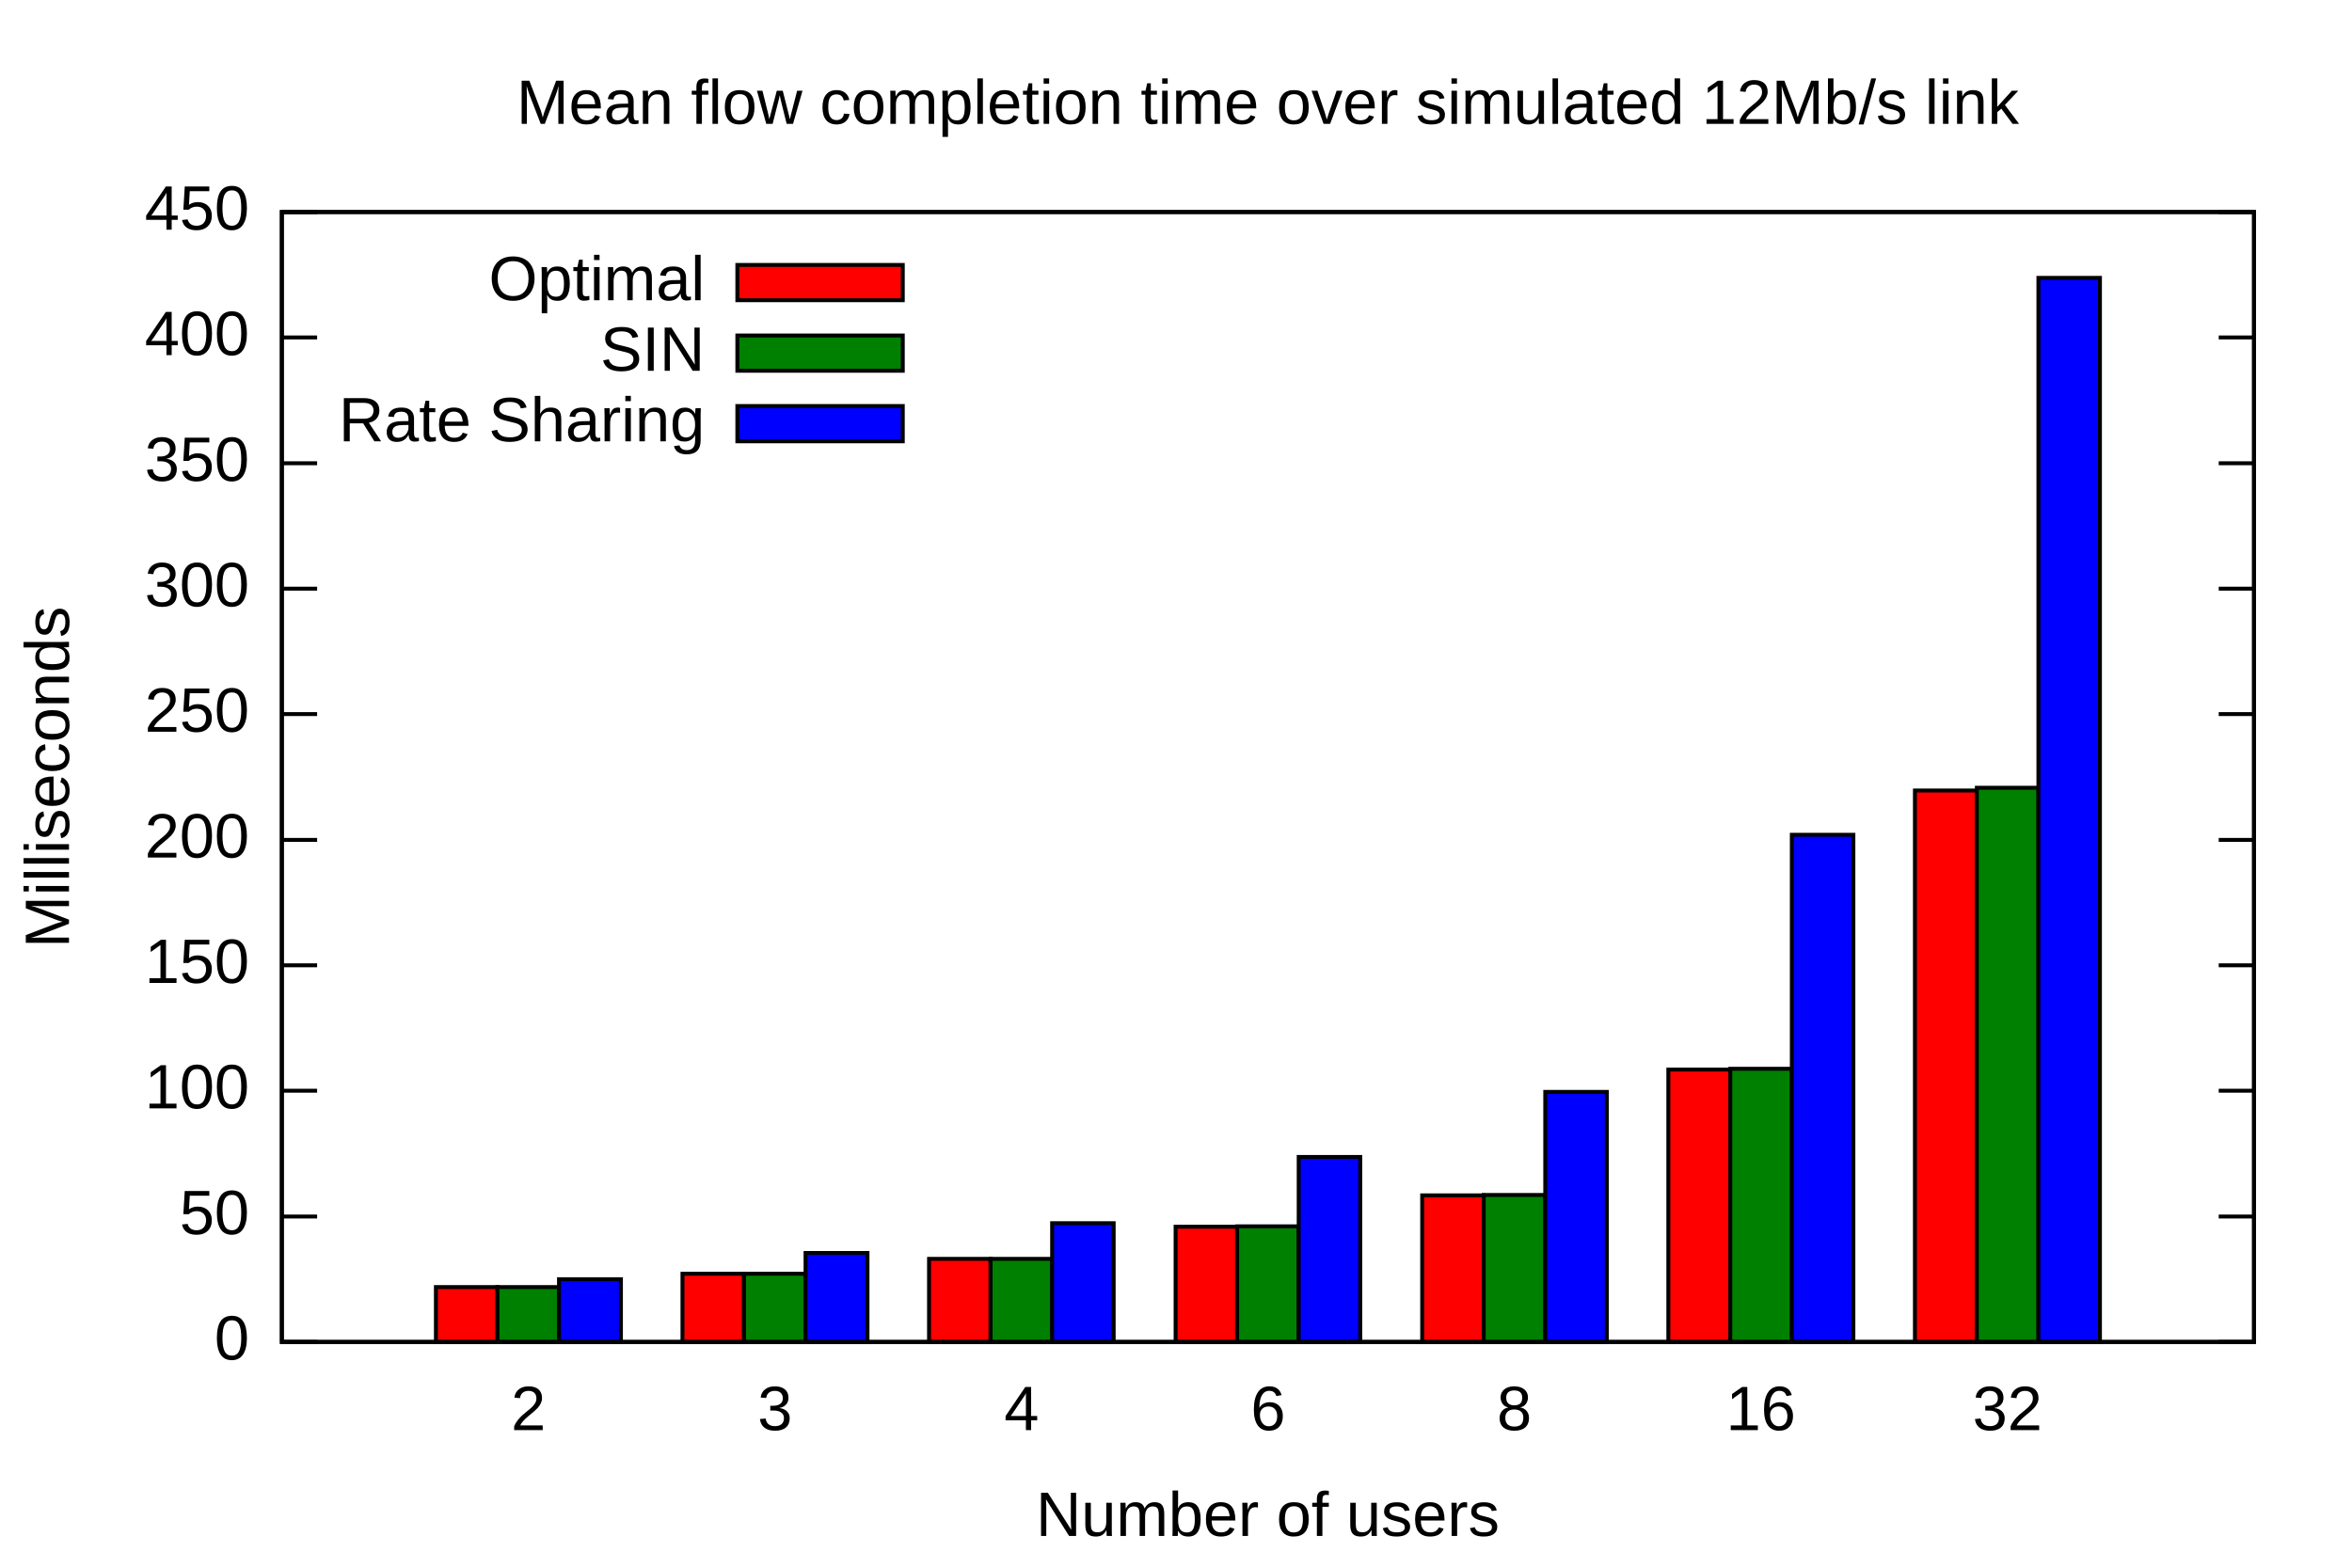
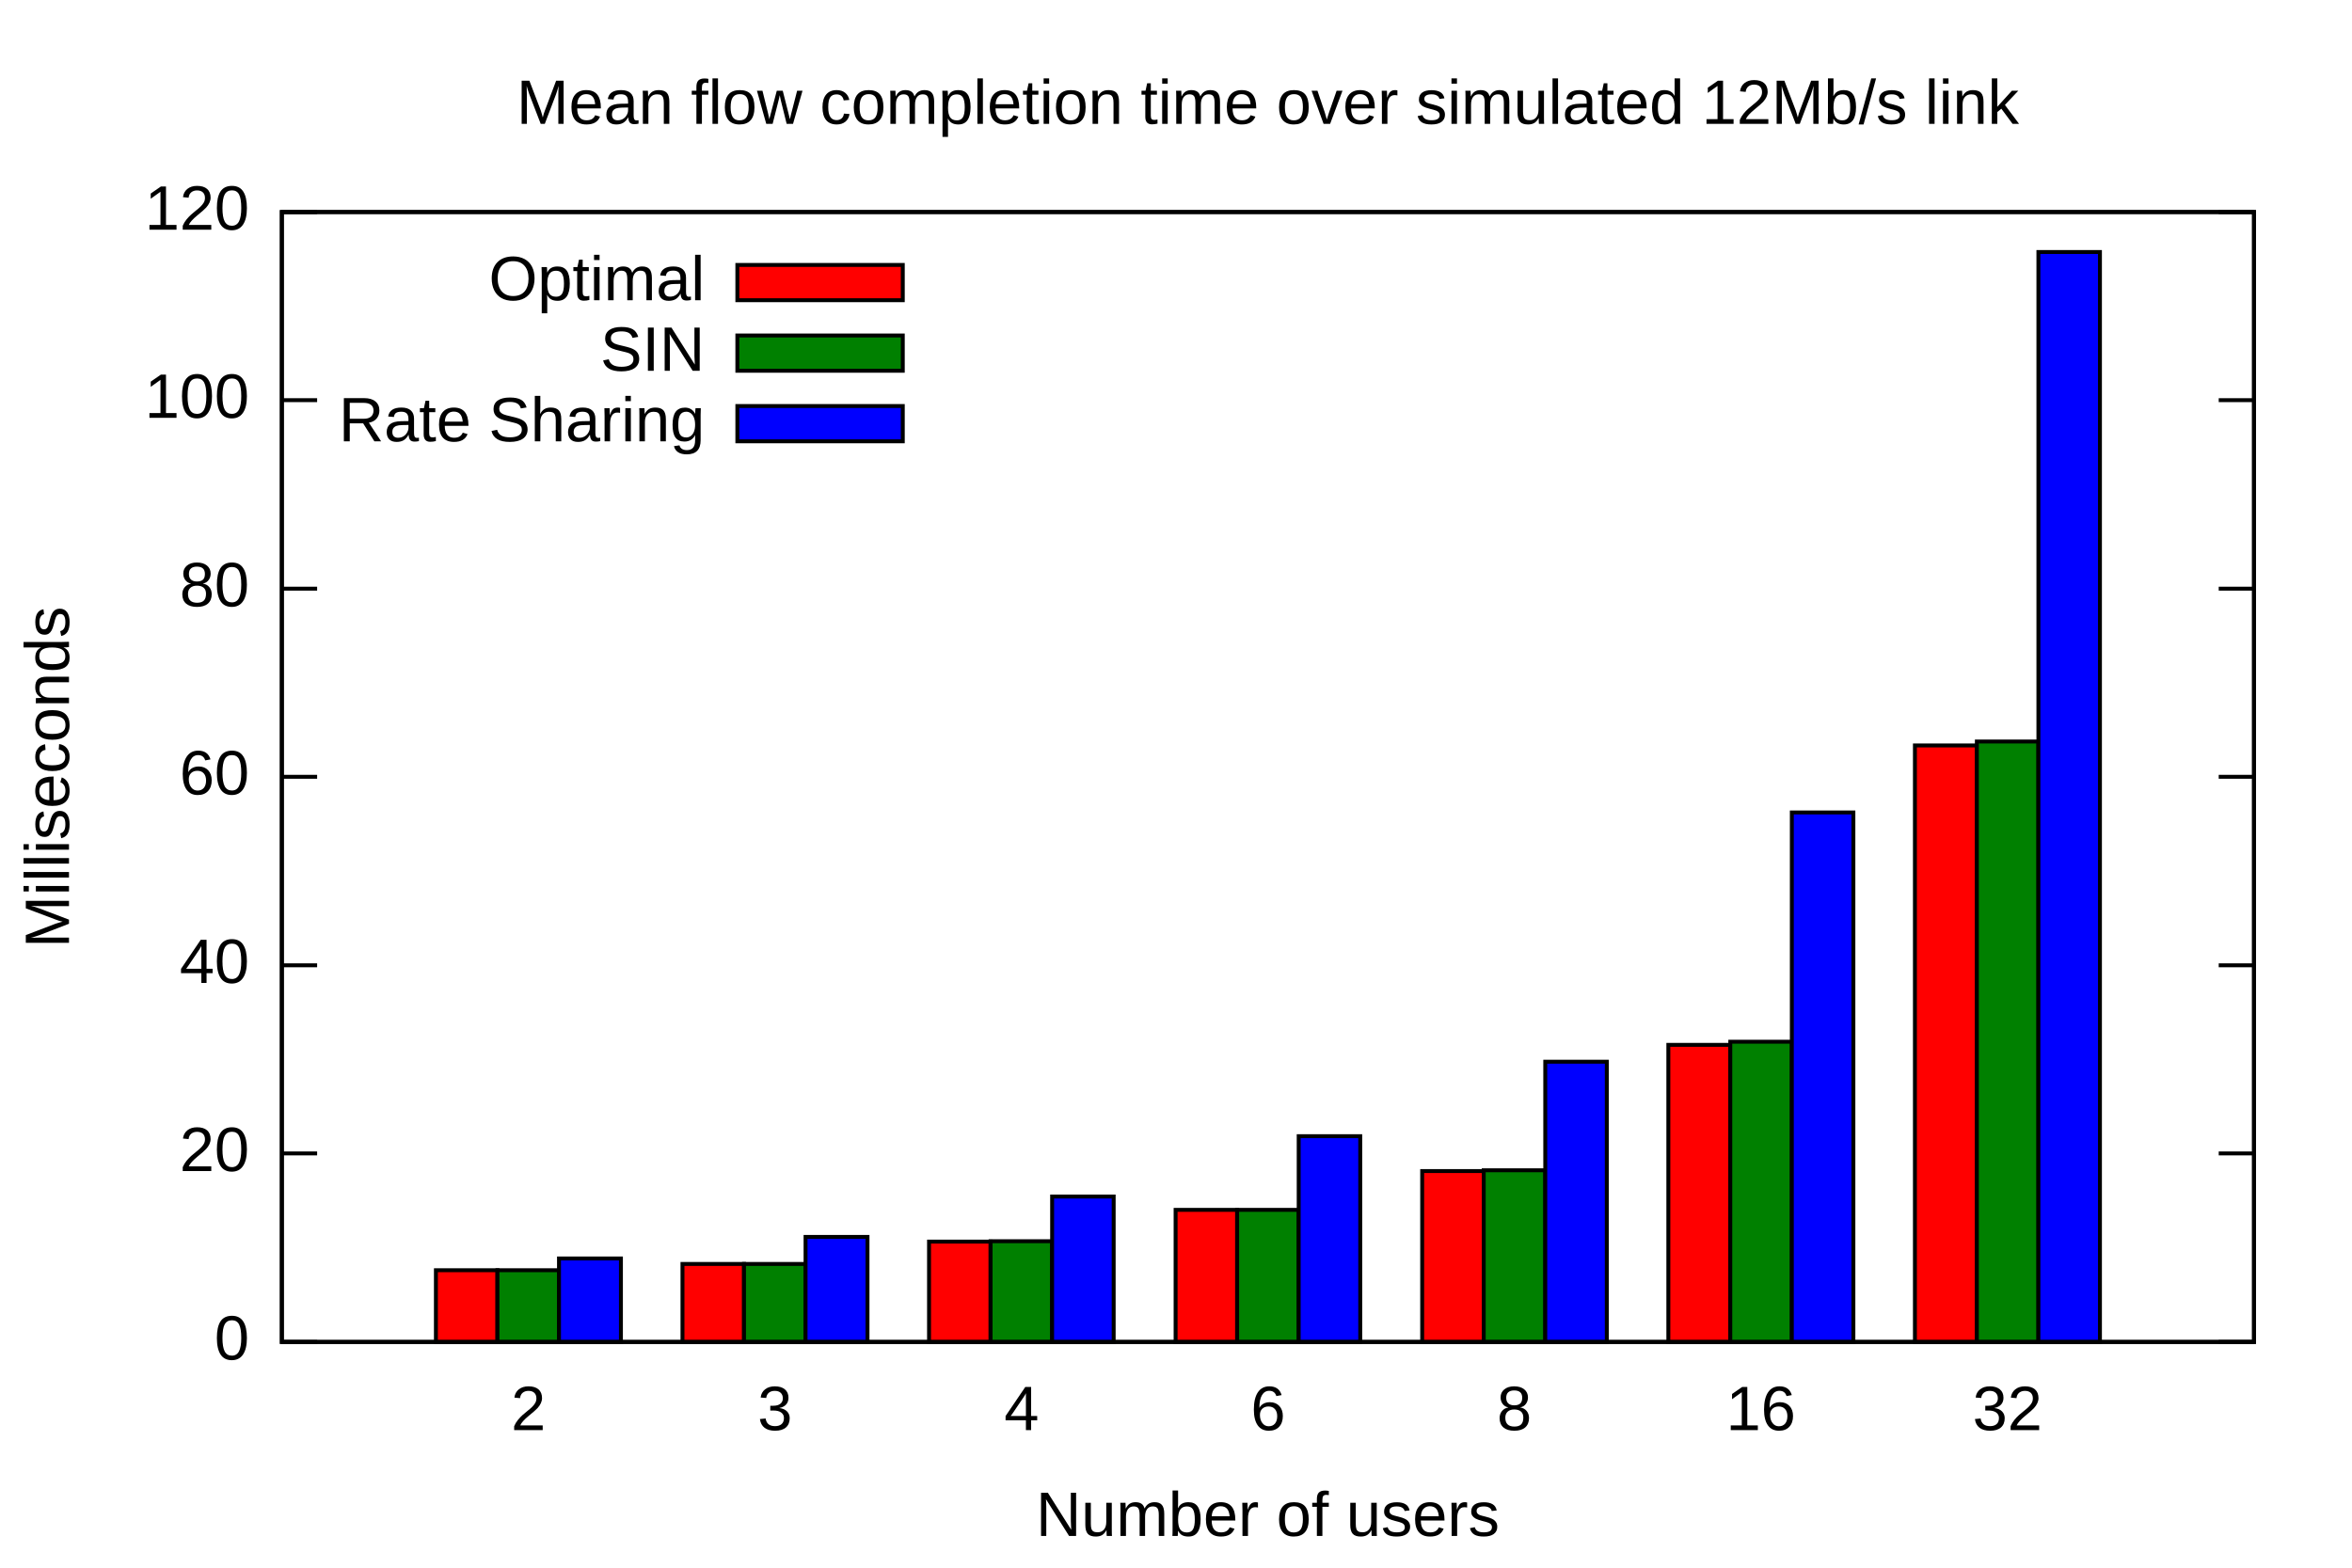
<svg xmlns="http://www.w3.org/2000/svg" xmlns:xlink="http://www.w3.org/1999/xlink" width="600" height="400" viewBox="0 0 600 400">
  <g id="gnuplot_canvas">
    <rect x="0" y="0" width="600" height="400" fill="none" />
    <defs>
      <circle id="gpDot" r="0.5" stroke-width="0.5" />
      <path id="gpPt0" stroke-width="0.222" stroke="currentColor" d="M-1,0 h2 M0,-1 v2" />
      <path id="gpPt1" stroke-width="0.222" stroke="currentColor" d="M-1,-1 L1,1 M1,-1 L-1,1" />
      <path id="gpPt2" stroke-width="0.222" stroke="currentColor" d="M-1,0 L1,0 M0,-1 L0,1 M-1,-1 L1,1 M-1,1 L1,-1" />
      <rect id="gpPt3" stroke-width="0.222" stroke="currentColor" x="-1" y="-1" width="2" height="2" />
      <rect id="gpPt4" stroke-width="0.222" stroke="currentColor" fill="currentColor" x="-1" y="-1" width="2" height="2" />
      <circle id="gpPt5" stroke-width="0.222" stroke="currentColor" cx="0" cy="0" r="1" />
      <use xlink:href="#gpPt5" id="gpPt6" fill="currentColor" stroke="none" />
      <path id="gpPt7" stroke-width="0.222" stroke="currentColor" d="M0,-1.33 L-1.33,0.67 L1.33,0.67 z" />
      <use xlink:href="#gpPt7" id="gpPt8" fill="currentColor" stroke="none" />
      <use xlink:href="#gpPt7" id="gpPt9" stroke="currentColor" transform="rotate(180)" />
      <use xlink:href="#gpPt9" id="gpPt10" fill="currentColor" stroke="none" />
      <use xlink:href="#gpPt3" id="gpPt11" stroke="currentColor" transform="rotate(45)" />
      <use xlink:href="#gpPt11" id="gpPt12" fill="currentColor" stroke="none" />
    </defs>
    <g style="fill:none; color:white; stroke:currentColor; stroke-width:1.00; stroke-linecap:butt; stroke-linejoin:miter">
</g>
    <g style="fill:none; color:black; stroke:currentColor; stroke-width:1.00; stroke-linecap:butt; stroke-linejoin:miter">
      <path stroke="black" d="M71.9,342.4 L80.9,342.4 M575.0,342.4 L566.0,342.4  h0.01" />
      <g transform="translate(63.6,346.9)" style="stroke:none; fill:black; font-family:arial; font-size:12.00pt; text-anchor:end">
        <text> 0</text>
      </g>
-       <path stroke="black" d="M71.9,310.4 L80.9,310.4 M575.0,310.4 L566.0,310.4  h0.01" />
-       <g transform="translate(63.6,314.9)" style="stroke:none; fill:black; font-family:arial; font-size:12.00pt; text-anchor:end">
-         <text> 50</text>
-       </g>
-       <path stroke="black" d="M71.9,278.3 L80.9,278.3 M575.0,278.3 L566.0,278.3  h0.01" />
-       <g transform="translate(63.6,282.8)" style="stroke:none; fill:black; font-family:arial; font-size:12.00pt; text-anchor:end">
-         <text> 100</text>
+       <path stroke="black" d="M71.9,294.3 L80.9,294.3 M575.0,294.3 L566.0,294.3  h0.01" />
+       <g transform="translate(63.6,298.8)" style="stroke:none; fill:black; font-family:arial; font-size:12.00pt; text-anchor:end">
+         <text> 20</text>
      </g>
      <path stroke="black" d="M71.9,246.3 L80.9,246.3 M575.0,246.3 L566.0,246.3  h0.01" />
      <g transform="translate(63.6,250.8)" style="stroke:none; fill:black; font-family:arial; font-size:12.00pt; text-anchor:end">
-         <text> 150</text>
-       </g>
-       <path stroke="black" d="M71.9,214.3 L80.9,214.3 M575.0,214.3 L566.0,214.3  h0.01" />
-       <g transform="translate(63.6,218.8)" style="stroke:none; fill:black; font-family:arial; font-size:12.00pt; text-anchor:end">
-         <text> 200</text>
-       </g>
-       <path stroke="black" d="M71.9,182.2 L80.9,182.2 M575.0,182.2 L566.0,182.2  h0.01" />
-       <g transform="translate(63.6,186.7)" style="stroke:none; fill:black; font-family:arial; font-size:12.00pt; text-anchor:end">
-         <text> 250</text>
+         <text> 40</text>
+       </g>
+       <path stroke="black" d="M71.9,198.2 L80.9,198.2 M575.0,198.2 L566.0,198.2  h0.01" />
+       <g transform="translate(63.6,202.7)" style="stroke:none; fill:black; font-family:arial; font-size:12.00pt; text-anchor:end">
+         <text> 60</text>
      </g>
      <path stroke="black" d="M71.9,150.2 L80.9,150.2 M575.0,150.2 L566.0,150.2  h0.01" />
      <g transform="translate(63.6,154.7)" style="stroke:none; fill:black; font-family:arial; font-size:12.00pt; text-anchor:end">
-         <text> 300</text>
-       </g>
-       <path stroke="black" d="M71.9,118.2 L80.9,118.2 M575.0,118.2 L566.0,118.2  h0.01" />
-       <g transform="translate(63.6,122.7)" style="stroke:none; fill:black; font-family:arial; font-size:12.00pt; text-anchor:end">
-         <text> 350</text>
-       </g>
-       <path stroke="black" d="M71.9,86.1 L80.9,86.1 M575.0,86.1 L566.0,86.1  h0.01" />
-       <g transform="translate(63.6,90.6)" style="stroke:none; fill:black; font-family:arial; font-size:12.00pt; text-anchor:end">
-         <text> 400</text>
+         <text> 80</text>
+       </g>
+       <path stroke="black" d="M71.9,102.1 L80.9,102.1 M575.0,102.1 L566.0,102.1  h0.01" />
+       <g transform="translate(63.6,106.6)" style="stroke:none; fill:black; font-family:arial; font-size:12.00pt; text-anchor:end">
+         <text> 100</text>
      </g>
      <path stroke="black" d="M71.9,54.1 L80.9,54.1 M575.0,54.1 L566.0,54.1  h0.01" />
      <g transform="translate(63.6,58.6)" style="stroke:none; fill:black; font-family:arial; font-size:12.00pt; text-anchor:end">
-         <text> 450</text>
+         <text> 120</text>
      </g>
      <path stroke="black" d="M134.8,342.4 L134.8,333.4  h0.01" />
      <g transform="translate(134.8,364.9)" style="stroke:none; fill:black; font-family:arial; font-size:12.00pt; text-anchor:middle">
        <text>2</text>
      </g>
      <path stroke="black" d="M197.7,342.4 L197.7,333.4  h0.01" />
      <g transform="translate(197.7,364.9)" style="stroke:none; fill:black; font-family:arial; font-size:12.00pt; text-anchor:middle">
        <text>3</text>
      </g>
      <path stroke="black" d="M260.6,342.4 L260.6,333.4  h0.01" />
      <g transform="translate(260.6,364.9)" style="stroke:none; fill:black; font-family:arial; font-size:12.00pt; text-anchor:middle">
        <text>4</text>
      </g>
      <path stroke="black" d="M323.5,342.4 L323.5,333.4  h0.01" />
      <g transform="translate(323.5,364.9)" style="stroke:none; fill:black; font-family:arial; font-size:12.00pt; text-anchor:middle">
        <text>6</text>
      </g>
      <path stroke="black" d="M386.3,342.4 L386.3,333.4  h0.01" />
      <g transform="translate(386.3,364.9)" style="stroke:none; fill:black; font-family:arial; font-size:12.00pt; text-anchor:middle">
        <text>8</text>
      </g>
      <path stroke="black" d="M449.2,342.4 L449.2,333.4  h0.01" />
      <g transform="translate(449.2,364.9)" style="stroke:none; fill:black; font-family:arial; font-size:12.00pt; text-anchor:middle">
        <text>16</text>
      </g>
      <path stroke="black" d="M512.1,342.4 L512.1,333.4  h0.01" />
      <g transform="translate(512.1,364.9)" style="stroke:none; fill:black; font-family:arial; font-size:12.00pt; text-anchor:middle">
        <text>32</text>
      </g>
      <path stroke="black" d="M71.9,54.1 L71.9,342.4 L575.0,342.4 L575.0,54.1 L71.9,54.1 Z  h0.01" />
      <g transform="translate(17.6,198.3) rotate(270)" style="stroke:none; fill:black; font-family:arial; font-size:12.00pt; text-anchor:middle">
        <text>Milliseconds</text>
      </g>
      <g transform="translate(323.4,391.9)" style="stroke:none; fill:black; font-family:arial; font-size:12.00pt; text-anchor:middle">
        <text>Number of users</text>
      </g>
      <g transform="translate(323.4,31.6)" style="stroke:none; fill:black; font-family:arial; font-size:12.00pt; text-anchor:middle">
        <text>Mean flow completion time over simulated 12Mb/s link</text>
      </g>
    </g>
    <g id="delay_ratio_plot_1">
      <g style="fill:none; color:red; stroke:currentColor; stroke-width:1.00; stroke-linecap:butt; stroke-linejoin:miter">
        <g transform="translate(179.8,76.6)" style="stroke:none; fill:black; font-family:arial; font-size:12.00pt; text-anchor:end">
          <text>Optimal</text>
        </g>
        <g style="stroke:none; shape-rendering:crispEdges">
          <polygon fill="currentColor" points="188.1,76.6 230.3,76.6 230.3,67.6 188.1,67.6 " />
        </g>
        <path stroke="black" d="M188.1,76.6 L230.3,76.6 L230.3,67.6 L188.1,67.6 L188.1,76.6 Z  h0.01" />
        <g style="stroke:none; shape-rendering:crispEdges">
-           <polygon fill="currentColor" points="111.2,342.4 127.0,342.4 127.0,328.3 111.2,328.3 " />
-         </g>
-         <path stroke="black" d="M111.2,342.4 L111.2,328.4 L126.9,328.4 L126.9,342.4 L111.2,342.4 Z  h0.01" />
-         <g style="stroke:none; shape-rendering:crispEdges">
-           <polygon fill="currentColor" points="174.1,342.4 189.9,342.4 189.9,324.9 174.1,324.9 " />
-         </g>
-         <path stroke="black" d="M174.1,342.4 L174.1,325.0 L189.8,325.0 L189.8,342.4 L174.1,342.4 Z  h0.01" />
-         <g style="stroke:none; shape-rendering:crispEdges">
-           <polygon fill="currentColor" points="237.0,342.4 252.8,342.4 252.8,321.1 237.0,321.1 " />
-         </g>
-         <path stroke="black" d="M237.0,342.4 L237.0,321.2 L252.7,321.2 L252.7,342.4 L237.0,342.4 Z  h0.01" />
-         <g style="stroke:none; shape-rendering:crispEdges">
-           <polygon fill="currentColor" points="299.9,342.4 315.7,342.4 315.7,312.9 299.9,312.9 " />
-         </g>
-         <path stroke="black" d="M299.9,342.4 L299.9,313.0 L315.6,313.0 L315.6,342.4 L299.9,342.4 Z  h0.01" />
-         <g style="stroke:none; shape-rendering:crispEdges">
-           <polygon fill="currentColor" points="362.8,342.4 378.6,342.4 378.6,304.9 362.8,304.9 " />
-         </g>
-         <path stroke="black" d="M362.8,342.4 L362.8,305.0 L378.5,305.0 L378.5,342.4 L362.8,342.4 Z  h0.01" />
-         <g style="stroke:none; shape-rendering:crispEdges">
-           <polygon fill="currentColor" points="425.6,342.4 441.5,342.4 441.5,272.8 425.6,272.8 " />
-         </g>
-         <path stroke="black" d="M425.6,342.4 L425.6,272.9 L441.4,272.9 L441.4,342.4 L425.6,342.4 Z  h0.01" />
-         <g style="stroke:none; shape-rendering:crispEdges">
-           <polygon fill="currentColor" points="488.5,342.4 504.4,342.4 504.4,201.6 488.5,201.6 " />
-         </g>
-         <path stroke="black" d="M488.5,342.4 L488.5,201.7 L504.3,201.7 L504.3,342.4 L488.5,342.4 Z  h0.01" />
+           <polygon fill="currentColor" points="111.2,342.4 127.0,342.4 127.0,324.0 111.2,324.0 " />
+         </g>
+         <path stroke="black" d="M111.2,342.4 L111.2,324.1 L126.9,324.1 L126.9,342.4 L111.2,342.4 Z  h0.01" />
+         <g style="stroke:none; shape-rendering:crispEdges">
+           <polygon fill="currentColor" points="174.1,342.4 189.9,342.4 189.9,322.4 174.1,322.4 " />
+         </g>
+         <path stroke="black" d="M174.1,342.4 L174.1,322.5 L189.8,322.5 L189.8,342.4 L174.1,342.4 Z  h0.01" />
+         <g style="stroke:none; shape-rendering:crispEdges">
+           <polygon fill="currentColor" points="237.0,342.4 252.8,342.4 252.8,316.7 237.0,316.7 " />
+         </g>
+         <path stroke="black" d="M237.0,342.4 L237.0,316.8 L252.7,316.8 L252.7,342.4 L237.0,342.4 Z  h0.01" />
+         <g style="stroke:none; shape-rendering:crispEdges">
+           <polygon fill="currentColor" points="299.9,342.4 315.7,342.4 315.7,308.6 299.9,308.6 " />
+         </g>
+         <path stroke="black" d="M299.9,342.4 L299.9,308.7 L315.6,308.7 L315.6,342.4 L299.9,342.4 Z  h0.01" />
+         <g style="stroke:none; shape-rendering:crispEdges">
+           <polygon fill="currentColor" points="362.8,342.4 378.6,342.4 378.6,298.7 362.8,298.7 " />
+         </g>
+         <path stroke="black" d="M362.8,342.4 L362.8,298.8 L378.5,298.8 L378.5,342.4 L362.8,342.4 Z  h0.01" />
+         <g style="stroke:none; shape-rendering:crispEdges">
+           <polygon fill="currentColor" points="425.6,342.4 441.5,342.4 441.5,266.5 425.6,266.5 " />
+         </g>
+         <path stroke="black" d="M425.6,342.4 L425.6,266.6 L441.4,266.6 L441.4,342.4 L425.6,342.4 Z  h0.01" />
+         <g style="stroke:none; shape-rendering:crispEdges">
+           <polygon fill="currentColor" points="488.5,342.4 504.4,342.4 504.4,190.1 488.5,190.1 " />
+         </g>
+         <path stroke="black" d="M488.5,342.4 L488.5,190.2 L504.3,190.2 L504.3,342.4 L488.5,342.4 Z  h0.01" />
      </g>
    </g>
    <g id="delay_ratio_plot_2">
      <g style="fill:none; color:green; stroke:currentColor; stroke-width:1.00; stroke-linecap:butt; stroke-linejoin:miter">
        <g transform="translate(179.8,94.6)" style="stroke:none; fill:black; font-family:arial; font-size:12.00pt; text-anchor:end">
          <text>SIN</text>
        </g>
        <g style="stroke:none; shape-rendering:crispEdges">
          <polygon fill="currentColor" points="188.1,94.6 230.3,94.6 230.3,85.6 188.1,85.6 " />
        </g>
        <path stroke="black" d="M188.1,94.6 L230.3,94.6 L230.3,85.6 L188.1,85.6 L188.1,94.6 Z  h0.01" />
        <g style="stroke:none; shape-rendering:crispEdges">
-           <polygon fill="currentColor" points="126.9,342.4 142.7,342.4 142.7,328.3 126.9,328.3 " />
-         </g>
-         <path stroke="black" d="M126.9,342.4 L126.9,328.4 L142.6,328.4 L142.6,342.4 L126.9,342.4 Z  h0.01" />
-         <g style="stroke:none; shape-rendering:crispEdges">
-           <polygon fill="currentColor" points="189.8,342.4 205.6,342.4 205.6,324.9 189.8,324.9 " />
-         </g>
-         <path stroke="black" d="M189.8,342.4 L189.8,325.0 L205.5,325.0 L205.5,342.4 L189.8,342.4 Z  h0.01" />
-         <g style="stroke:none; shape-rendering:crispEdges">
-           <polygon fill="currentColor" points="252.7,342.4 268.5,342.4 268.5,321.1 252.7,321.1 " />
-         </g>
-         <path stroke="black" d="M252.7,342.4 L252.7,321.2 L268.4,321.2 L268.4,342.4 L252.7,342.4 Z  h0.01" />
-         <g style="stroke:none; shape-rendering:crispEdges">
-           <polygon fill="currentColor" points="315.6,342.4 331.4,342.4 331.4,312.8 315.6,312.8 " />
-         </g>
-         <path stroke="black" d="M315.6,342.4 L315.6,312.9 L331.3,312.9 L331.3,342.4 L315.6,342.4 Z  h0.01" />
-         <g style="stroke:none; shape-rendering:crispEdges">
-           <polygon fill="currentColor" points="378.5,342.4 394.3,342.4 394.3,304.8 378.5,304.8 " />
-         </g>
-         <path stroke="black" d="M378.5,342.4 L378.5,304.9 L394.2,304.9 L394.2,342.4 L378.5,342.4 Z  h0.01" />
-         <g style="stroke:none; shape-rendering:crispEdges">
-           <polygon fill="currentColor" points="441.4,342.4 457.2,342.4 457.2,272.6 441.4,272.6 " />
-         </g>
-         <path stroke="black" d="M441.4,342.4 L441.4,272.7 L457.1,272.7 L457.1,342.4 L441.4,342.4 Z  h0.01" />
-         <g style="stroke:none; shape-rendering:crispEdges">
-           <polygon fill="currentColor" points="504.3,342.4 520.1,342.4 520.1,200.9 504.3,200.9 " />
-         </g>
-         <path stroke="black" d="M504.3,342.4 L504.3,201.0 L520.0,201.0 L520.0,342.4 L504.3,342.4 Z  h0.01" />
+           <polygon fill="currentColor" points="126.9,342.4 142.7,342.4 142.7,324.0 126.9,324.0 " />
+         </g>
+         <path stroke="black" d="M126.9,342.4 L126.9,324.1 L142.6,324.1 L142.6,342.4 L126.9,342.4 Z  h0.01" />
+         <g style="stroke:none; shape-rendering:crispEdges">
+           <polygon fill="currentColor" points="189.8,342.4 205.6,342.4 205.6,322.4 189.8,322.4 " />
+         </g>
+         <path stroke="black" d="M189.8,342.4 L189.8,322.5 L205.5,322.5 L205.5,342.4 L189.8,342.4 Z  h0.01" />
+         <g style="stroke:none; shape-rendering:crispEdges">
+           <polygon fill="currentColor" points="252.7,342.4 268.5,342.4 268.5,316.6 252.7,316.6 " />
+         </g>
+         <path stroke="black" d="M252.7,342.4 L252.7,316.7 L268.4,316.7 L268.4,342.4 L252.7,342.4 Z  h0.01" />
+         <g style="stroke:none; shape-rendering:crispEdges">
+           <polygon fill="currentColor" points="315.6,342.4 331.4,342.4 331.4,308.6 315.6,308.6 " />
+         </g>
+         <path stroke="black" d="M315.6,342.4 L315.6,308.7 L331.3,308.7 L331.3,342.4 L315.6,342.4 Z  h0.01" />
+         <g style="stroke:none; shape-rendering:crispEdges">
+           <polygon fill="currentColor" points="378.5,342.4 394.3,342.4 394.3,298.5 378.5,298.5 " />
+         </g>
+         <path stroke="black" d="M378.5,342.4 L378.5,298.6 L394.2,298.6 L394.2,342.4 L378.5,342.4 Z  h0.01" />
+         <g style="stroke:none; shape-rendering:crispEdges">
+           <polygon fill="currentColor" points="441.4,342.4 457.2,342.4 457.2,265.7 441.4,265.7 " />
+         </g>
+         <path stroke="black" d="M441.4,342.4 L441.4,265.8 L457.1,265.8 L457.1,342.4 L441.4,342.4 Z  h0.01" />
+         <g style="stroke:none; shape-rendering:crispEdges">
+           <polygon fill="currentColor" points="504.3,342.4 520.1,342.4 520.1,189.1 504.3,189.1 " />
+         </g>
+         <path stroke="black" d="M504.3,342.4 L504.3,189.2 L520.0,189.2 L520.0,342.4 L504.3,342.4 Z  h0.01" />
      </g>
    </g>
    <g id="delay_ratio_plot_3">
      <g style="fill:none; color:blue; stroke:currentColor; stroke-width:1.00; stroke-linecap:butt; stroke-linejoin:miter">
        <g transform="translate(179.8,112.6)" style="stroke:none; fill:black; font-family:arial; font-size:12.00pt; text-anchor:end">
          <text>Rate Sharing</text>
        </g>
        <g style="stroke:none; shape-rendering:crispEdges">
          <polygon fill="currentColor" points="188.1,112.6 230.3,112.6 230.3,103.6 188.1,103.6 " />
        </g>
        <path stroke="black" d="M188.1,112.6 L230.3,112.6 L230.3,103.6 L188.1,103.6 L188.1,112.6 Z  h0.01" />
        <g style="stroke:none; shape-rendering:crispEdges">
-           <polygon fill="currentColor" points="142.6,342.4 158.5,342.4 158.5,326.3 142.6,326.3 " />
-         </g>
-         <path stroke="black" d="M142.6,342.4 L142.6,326.4 L158.4,326.4 L158.4,342.4 L142.6,342.4 Z  h0.01" />
-         <g style="stroke:none; shape-rendering:crispEdges">
-           <polygon fill="currentColor" points="205.5,342.4 221.4,342.4 221.4,319.6 205.5,319.6 " />
-         </g>
-         <path stroke="black" d="M205.5,342.4 L205.5,319.7 L221.3,319.7 L221.3,342.4 L205.5,342.4 Z  h0.01" />
-         <g style="stroke:none; shape-rendering:crispEdges">
-           <polygon fill="currentColor" points="268.4,342.4 284.2,342.4 284.2,312.0 268.4,312.0 " />
-         </g>
-         <path stroke="black" d="M268.4,342.4 L268.4,312.1 L284.1,312.1 L284.1,342.4 L268.4,342.4 Z  h0.01" />
-         <g style="stroke:none; shape-rendering:crispEdges">
-           <polygon fill="currentColor" points="331.3,342.4 347.1,342.4 347.1,295.1 331.3,295.1 " />
-         </g>
-         <path stroke="black" d="M331.3,342.4 L331.3,295.2 L347.0,295.2 L347.0,342.4 L331.3,342.4 Z  h0.01" />
-         <g style="stroke:none; shape-rendering:crispEdges">
-           <polygon fill="currentColor" points="394.2,342.4 410.0,342.4 410.0,278.5 394.2,278.5 " />
-         </g>
-         <path stroke="black" d="M394.2,342.4 L394.2,278.6 L409.9,278.6 L409.9,342.4 L394.2,342.4 Z  h0.01" />
-         <g style="stroke:none; shape-rendering:crispEdges">
-           <polygon fill="currentColor" points="457.1,342.4 472.9,342.4 472.9,212.9 457.1,212.9 " />
-         </g>
-         <path stroke="black" d="M457.1,342.4 L457.1,213.0 L472.8,213.0 L472.8,342.4 L457.1,342.4 Z  h0.01" />
-         <g style="stroke:none; shape-rendering:crispEdges">
-           <polygon fill="currentColor" points="520.0,342.4 535.8,342.4 535.8,70.8 520.0,70.8 " />
-         </g>
-         <path stroke="black" d="M520.0,342.4 L520.0,70.9 L535.7,70.9 L535.7,342.4 L520.0,342.4 Z  h0.01" />
+           <polygon fill="currentColor" points="142.6,342.4 158.5,342.4 158.5,321.0 142.6,321.0 " />
+         </g>
+         <path stroke="black" d="M142.6,342.4 L142.6,321.1 L158.4,321.1 L158.4,342.4 L142.6,342.4 Z  h0.01" />
+         <g style="stroke:none; shape-rendering:crispEdges">
+           <polygon fill="currentColor" points="205.5,342.4 221.4,342.4 221.4,315.5 205.5,315.5 " />
+         </g>
+         <path stroke="black" d="M205.5,342.4 L205.5,315.6 L221.3,315.6 L221.3,342.4 L205.5,342.4 Z  h0.01" />
+         <g style="stroke:none; shape-rendering:crispEdges">
+           <polygon fill="currentColor" points="268.4,342.4 284.2,342.4 284.2,305.2 268.4,305.2 " />
+         </g>
+         <path stroke="black" d="M268.4,342.4 L268.4,305.3 L284.1,305.3 L284.1,342.4 L268.4,342.4 Z  h0.01" />
+         <g style="stroke:none; shape-rendering:crispEdges">
+           <polygon fill="currentColor" points="331.3,342.4 347.1,342.4 347.1,289.8 331.3,289.8 " />
+         </g>
+         <path stroke="black" d="M331.3,342.4 L331.3,289.9 L347.0,289.9 L347.0,342.4 L331.3,342.4 Z  h0.01" />
+         <g style="stroke:none; shape-rendering:crispEdges">
+           <polygon fill="currentColor" points="394.2,342.4 410.0,342.4 410.0,270.8 394.2,270.8 " />
+         </g>
+         <path stroke="black" d="M394.2,342.4 L394.2,270.9 L409.9,270.9 L409.9,342.4 L394.2,342.4 Z  h0.01" />
+         <g style="stroke:none; shape-rendering:crispEdges">
+           <polygon fill="currentColor" points="457.1,342.4 472.9,342.4 472.9,207.2 457.1,207.2 " />
+         </g>
+         <path stroke="black" d="M457.1,342.4 L457.1,207.3 L472.8,207.3 L472.8,342.4 L457.1,342.4 Z  h0.01" />
+         <g style="stroke:none; shape-rendering:crispEdges">
+           <polygon fill="currentColor" points="520.0,342.4 535.8,342.4 535.8,64.2 520.0,64.2 " />
+         </g>
+         <path stroke="black" d="M520.0,342.4 L520.0,64.3 L535.7,64.3 L535.7,342.4 L520.0,342.4 Z  h0.01" />
      </g>
    </g>
    <g style="fill:none; color:black; stroke:currentColor; stroke-width:1.00; stroke-linecap:butt; stroke-linejoin:miter">
      <path stroke="black" d="M71.9,54.1 L71.9,342.4 L575.0,342.4 L575.0,54.1 L71.9,54.1 Z  h0.01" />
    </g>
  </g>
</svg>
